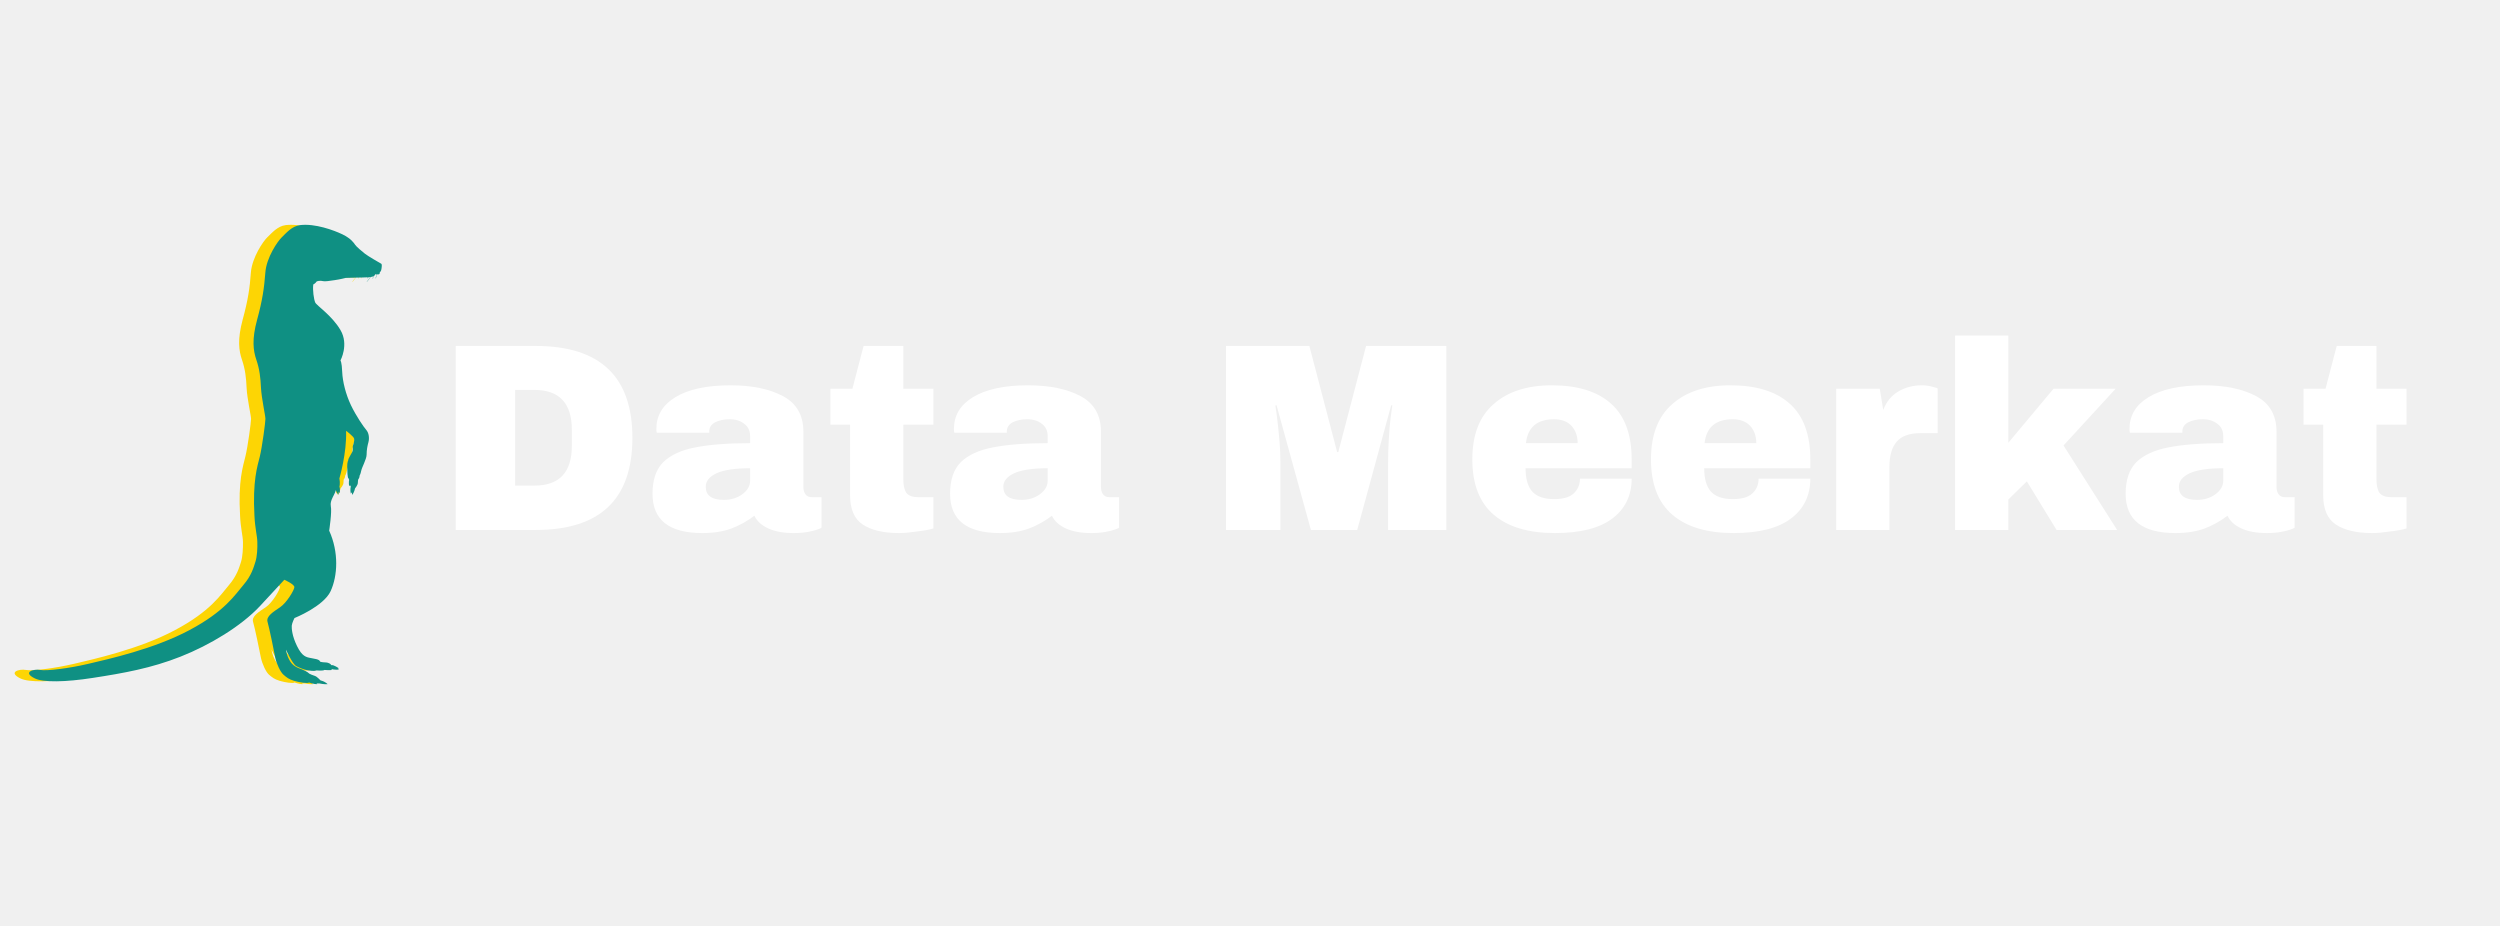
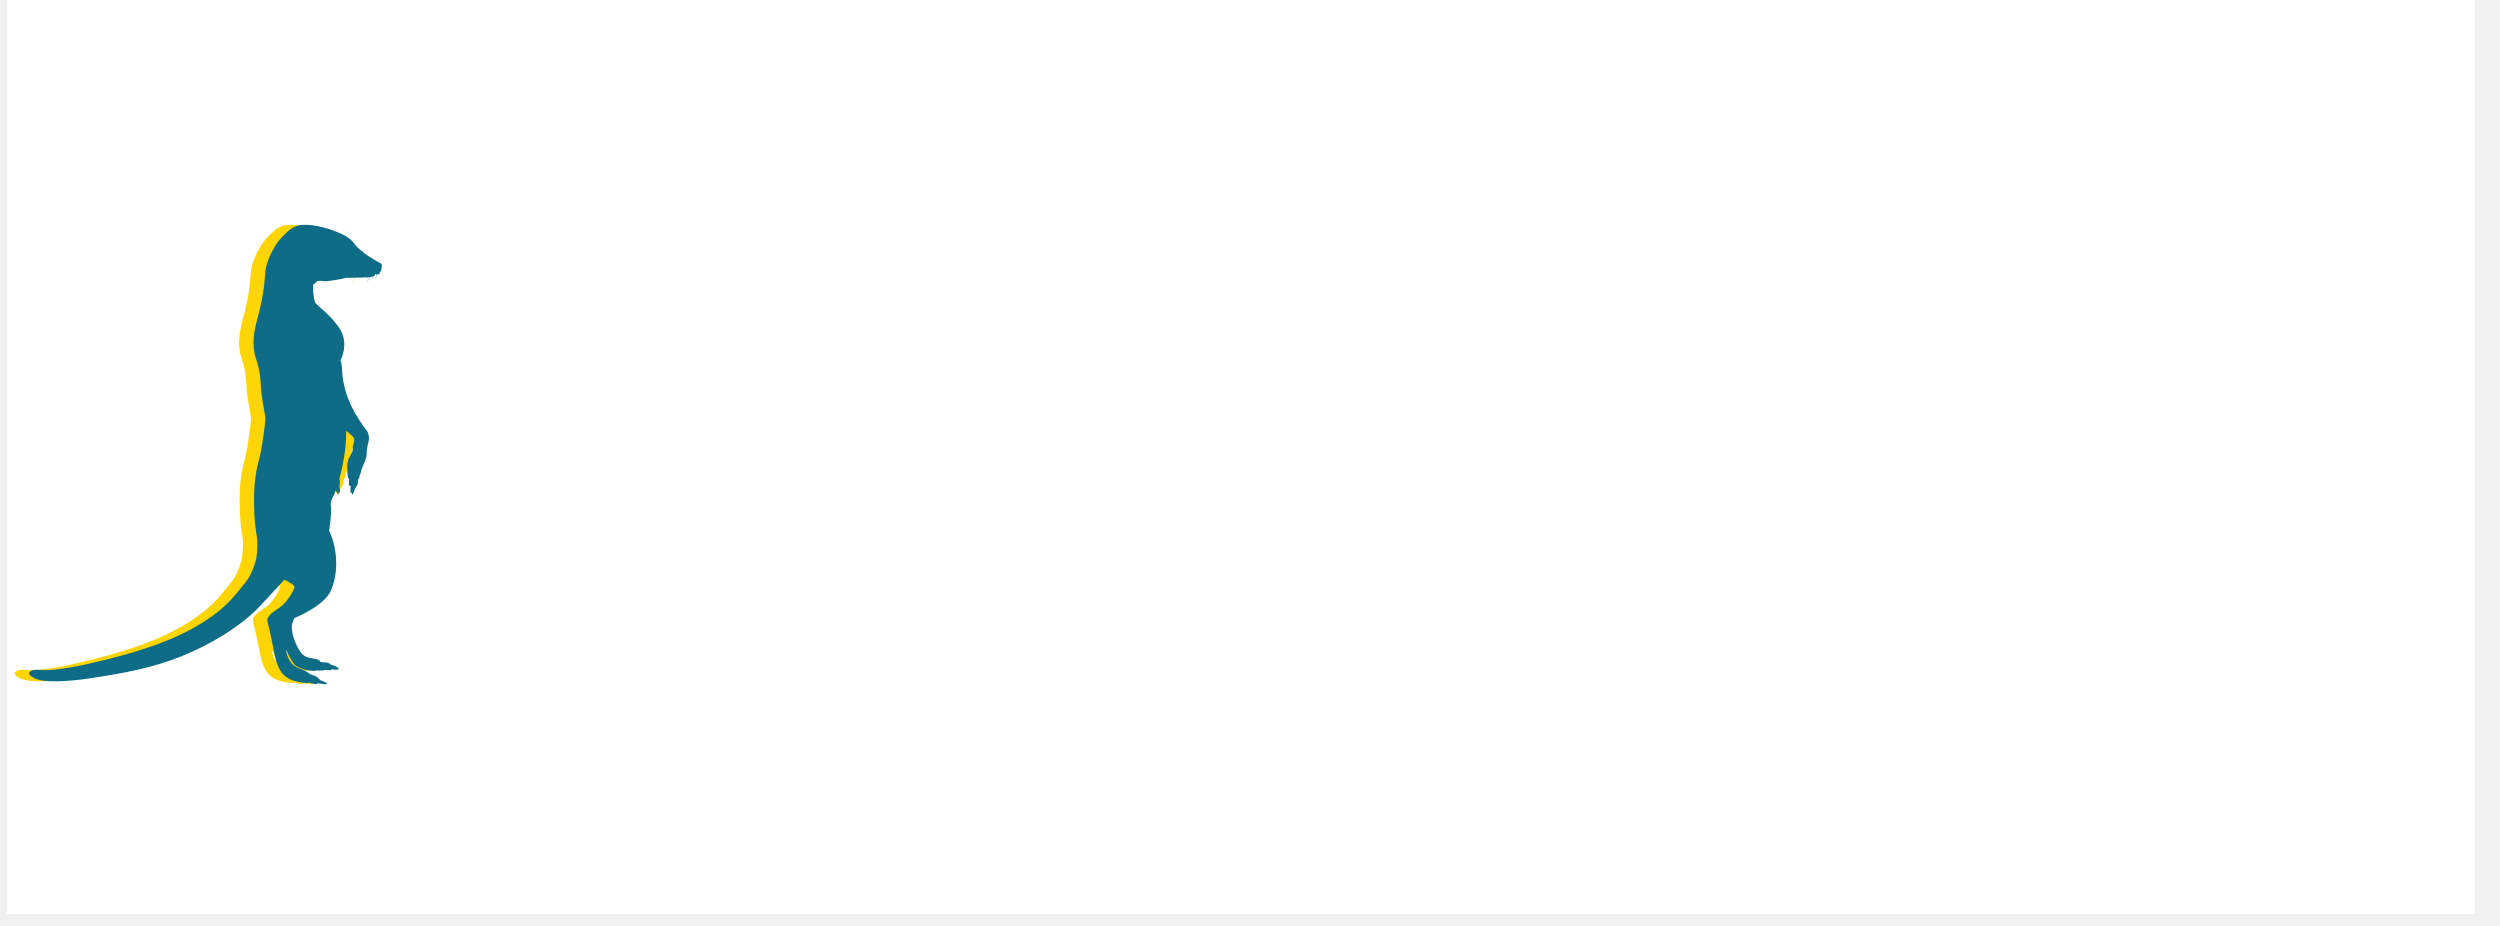
<svg xmlns="http://www.w3.org/2000/svg" width="135" zoomAndPan="magnify" viewBox="0 0 101.25 37.5" height="50" preserveAspectRatio="xMidYMid meet" version="1.0">
  <defs>
    <g />
-     <clipPath id="cd2e2c09ff">
+     <clipPath id="720bfbaa6a">
+       <path d="M 0.297 0 L 100.215 0 L 100.215 37.008 L 0.297 37.008 Z M 0.297 0 " clip-rule="nonzero" />
+     </clipPath>
+     <clipPath id="22f3f706a5">
      <path d="M 0.297 9.043 L 14.891 9.043 L 14.891 27.723 L 0.297 27.723 Z M 0.297 9.043 " clip-rule="nonzero" />
    </clipPath>
-     <clipPath id="a267492e3e">
+     <clipPath id="1ed15c5888">
      <path d="M 1 9.043 L 15.473 9.043 L 15.473 27.723 L 1 27.723 Z M 1 9.043 " clip-rule="nonzero" />
    </clipPath>
  </defs>
-   <g clip-path="url(#cd2e2c09ff)">
+   <g clip-path="url(#720bfbaa6a)">
+     <path fill="#ffffff" d="M 0.297 0 L 100.953 0 L 100.953 44.406 L 0.297 44.406 Z M 0.297 0 " fill-opacity="1" fill-rule="nonzero" />
+     <path fill="#ffffff" d="M 0.297 0 L 100.215 0 L 100.215 37.008 L 0.297 37.008 Z M 0.297 0 " fill-opacity="1" fill-rule="nonzero" />
+     <path fill="#ffffff" d="M 0.297 0 L 100.215 0 L 100.215 37.008 L 0.297 37.008 Z M 0.297 0 " fill-opacity="1" fill-rule="nonzero" />
+   </g>
+   <g clip-path="url(#22f3f706a5)">
    <path fill="#fdd504" d="M 1.047 27.133 C 1.305 27.18 2.191 27.074 3.004 26.883 C 3.812 26.691 5.645 26.289 7.086 25.52 C 8.531 24.754 8.941 24.082 9.273 23.695 C 9.602 23.309 9.691 22.973 9.762 22.754 C 9.828 22.539 9.844 22.199 9.84 21.949 C 9.836 21.703 9.746 21.398 9.723 20.887 C 9.641 19.465 9.84 18.898 9.938 18.488 C 10.039 18.082 10.168 17.09 10.168 16.965 C 10.168 16.84 10.008 16.137 9.988 15.715 C 9.969 15.293 9.93 14.949 9.801 14.574 C 9.672 14.199 9.613 13.746 9.828 12.945 C 10.047 12.145 10.117 11.656 10.16 11.043 C 10.207 10.43 10.66 9.766 10.832 9.605 C 11.008 9.441 11.234 9.16 11.57 9.117 C 12.168 9.043 12.93 9.32 13.285 9.492 C 13.641 9.668 13.75 9.84 13.801 9.914 C 13.848 9.992 14.082 10.184 14.195 10.273 C 14.309 10.367 14.816 10.66 14.852 10.68 C 14.887 10.695 14.883 10.785 14.867 10.891 C 14.852 10.996 14.797 11.023 14.797 11.023 C 14.797 11.023 14.805 11.086 14.773 11.105 C 14.758 11.113 14.715 11.117 14.676 11.113 C 14.668 11.176 14.652 11.23 14.637 11.273 C 14.637 11.273 14.633 11.277 14.629 11.273 C 14.629 11.273 14.625 11.27 14.629 11.27 C 14.645 11.23 14.656 11.172 14.664 11.113 C 14.633 11.113 14.605 11.109 14.605 11.109 C 14.605 11.109 14.613 11.156 14.535 11.191 C 14.531 11.242 14.52 11.285 14.52 11.285 C 14.52 11.285 14.52 11.289 14.516 11.289 C 14.512 11.285 14.508 11.285 14.512 11.281 C 14.512 11.281 14.52 11.242 14.523 11.195 C 14.5 11.203 14.469 11.215 14.43 11.219 C 14.348 11.332 14.281 11.41 14.281 11.41 C 14.277 11.414 14.277 11.414 14.273 11.414 C 14.27 11.41 14.27 11.406 14.27 11.406 C 14.273 11.406 14.336 11.328 14.414 11.223 C 14.395 11.223 14.371 11.227 14.344 11.227 C 14.332 11.242 14.316 11.254 14.297 11.27 C 14.297 11.27 14.293 11.27 14.289 11.266 C 14.289 11.266 14.289 11.262 14.293 11.258 C 14.305 11.25 14.316 11.238 14.328 11.23 C 14.051 11.246 13.449 11.246 13.426 11.254 C 13.34 11.285 12.617 11.422 12.504 11.387 C 12.391 11.355 12.238 11.379 12.223 11.418 C 12.207 11.461 12.105 11.527 12.105 11.52 C 12.074 11.746 12.129 12.125 12.184 12.25 C 12.238 12.375 12.859 12.777 13.207 13.367 C 13.551 13.957 13.207 14.598 13.207 14.598 C 13.207 14.598 13.262 14.66 13.277 15.059 C 13.289 15.457 13.418 15.969 13.625 16.406 C 13.836 16.84 14.141 17.285 14.25 17.41 C 14.359 17.535 14.383 17.742 14.34 17.906 C 14.293 18.066 14.266 18.223 14.266 18.41 C 14.266 18.594 14.07 18.926 14.047 19.066 C 14.023 19.203 13.973 19.277 13.977 19.27 C 13.988 19.34 13.922 19.418 13.922 19.418 C 13.922 19.418 13.91 19.473 13.91 19.559 C 13.91 19.645 13.793 19.781 13.793 19.781 C 13.773 19.91 13.68 20.051 13.68 20.047 C 13.672 20 13.66 19.938 13.66 19.938 C 13.66 19.938 13.621 19.996 13.621 19.992 C 13.586 19.828 13.621 19.699 13.621 19.699 L 13.586 19.648 C 13.586 19.648 13.559 19.699 13.551 19.688 C 13.531 19.516 13.559 19.434 13.559 19.434 C 13.559 19.434 13.531 19.387 13.531 19.375 C 13.488 19.371 13.484 19.074 13.477 18.895 C 13.473 18.711 13.523 18.641 13.523 18.633 C 13.512 18.578 13.617 18.441 13.676 18.312 C 13.734 18.184 13.68 18.129 13.711 18.051 C 13.738 17.969 13.773 17.832 13.754 17.758 C 13.734 17.68 13.438 17.445 13.434 17.449 C 13.469 18.34 13.16 19.375 13.16 19.375 C 13.203 19.578 13.16 19.719 13.16 19.711 C 13.207 19.828 13.172 19.977 13.172 19.977 L 13.133 19.914 C 13.133 19.941 13.121 20.043 13.121 20.039 C 13.059 19.973 13.02 19.848 13.02 19.848 C 12.969 20.051 12.766 20.262 12.816 20.5 C 12.863 20.734 12.746 21.484 12.746 21.492 C 13.141 22.367 13.094 23.316 12.805 23.941 C 12.52 24.562 11.344 25.031 11.344 25.031 C 11.344 25.031 11.242 25.223 11.234 25.34 C 11.223 25.453 11.242 25.758 11.445 26.168 C 11.648 26.582 11.812 26.617 12.016 26.652 C 12.219 26.688 12.273 26.703 12.32 26.73 C 12.371 26.754 12.379 26.797 12.379 26.797 C 12.379 26.797 12.441 26.824 12.598 26.828 C 12.758 26.836 12.816 26.906 12.84 26.941 C 12.914 26.906 13.148 27.07 13.148 27.07 L 13.098 27.078 C 13.098 27.078 13.141 27.117 13.148 27.113 C 13 27.145 12.824 27.094 12.824 27.094 C 12.824 27.094 12.871 27.137 12.871 27.133 C 12.797 27.152 12.559 27.133 12.555 27.133 C 12.516 27.176 12.223 27.152 12.223 27.152 C 12.133 27.195 11.934 27.156 11.828 27.137 C 11.723 27.117 11.523 27.039 11.406 26.973 C 11.258 26.883 11 26.312 11 26.312 C 11 26.312 11.012 26.504 11.145 26.742 C 11.273 26.977 11.441 27.035 11.656 27.117 C 11.875 27.203 11.922 27.266 11.949 27.285 C 11.973 27.305 12.078 27.344 12.172 27.375 C 12.266 27.406 12.395 27.559 12.395 27.555 C 12.633 27.617 12.688 27.719 12.688 27.711 C 12.562 27.723 12.348 27.68 12.348 27.68 L 12.23 27.68 L 12.266 27.707 C 12.125 27.715 11.93 27.641 11.93 27.641 C 11.871 27.688 11.555 27.641 11.328 27.574 C 11.102 27.504 11.031 27.438 10.902 27.332 C 10.773 27.227 10.617 26.883 10.566 26.633 C 10.516 26.383 10.32 25.414 10.25 25.188 C 10.18 24.957 10.496 24.773 10.766 24.59 C 11.031 24.41 11.336 23.891 11.336 23.777 C 11.336 23.66 10.934 23.48 10.934 23.48 C 10.934 23.48 10.684 23.746 9.934 24.555 C 9.184 25.359 7.918 26.125 6.73 26.594 C 5.543 27.062 4.43 27.262 3.16 27.457 C 2.078 27.625 1.172 27.645 0.828 27.477 C 0.301 27.219 0.789 27.082 1.047 27.133 " fill-opacity="1" fill-rule="nonzero" />
  </g>
-   <g clip-path="url(#a267492e3e)">
-     <path fill="#0f9083" d="M 1.629 27.133 C 1.887 27.18 2.777 27.074 3.586 26.883 C 4.398 26.691 6.227 26.289 7.672 25.52 C 9.113 24.754 9.523 24.082 9.855 23.695 C 10.188 23.309 10.273 22.973 10.344 22.754 C 10.414 22.539 10.43 22.199 10.422 21.949 C 10.418 21.703 10.328 21.398 10.305 20.887 C 10.227 19.465 10.422 18.898 10.523 18.488 C 10.621 18.082 10.75 17.09 10.75 16.965 C 10.75 16.84 10.594 16.137 10.57 15.715 C 10.551 15.293 10.512 14.949 10.383 14.574 C 10.254 14.199 10.195 13.746 10.414 12.945 C 10.633 12.145 10.699 11.656 10.746 11.043 C 10.789 10.43 11.246 9.766 11.418 9.605 C 11.59 9.441 11.816 9.16 12.152 9.117 C 12.754 9.043 13.512 9.32 13.871 9.492 C 14.227 9.668 14.332 9.84 14.383 9.914 C 14.434 9.992 14.664 10.184 14.777 10.273 C 14.891 10.367 15.402 10.66 15.438 10.68 C 15.473 10.695 15.465 10.785 15.449 10.891 C 15.438 10.996 15.383 11.023 15.383 11.023 C 15.383 11.023 15.387 11.086 15.355 11.105 C 15.344 11.113 15.297 11.117 15.258 11.113 C 15.25 11.176 15.238 11.23 15.223 11.273 C 15.219 11.273 15.219 11.277 15.215 11.273 C 15.211 11.273 15.211 11.27 15.211 11.27 C 15.227 11.23 15.238 11.172 15.25 11.113 C 15.215 11.113 15.188 11.109 15.188 11.109 C 15.188 11.109 15.199 11.156 15.121 11.191 C 15.117 11.242 15.105 11.285 15.105 11.285 C 15.105 11.285 15.102 11.289 15.098 11.289 C 15.094 11.285 15.094 11.285 15.094 11.281 C 15.094 11.281 15.105 11.242 15.109 11.195 C 15.086 11.203 15.055 11.215 15.012 11.219 C 14.934 11.332 14.863 11.41 14.863 11.41 C 14.863 11.414 14.859 11.414 14.859 11.414 C 14.859 11.414 14.855 11.414 14.855 11.414 C 14.852 11.41 14.852 11.406 14.855 11.406 C 14.855 11.406 14.922 11.328 14.996 11.223 C 14.977 11.223 14.957 11.227 14.93 11.227 C 14.914 11.242 14.898 11.254 14.883 11.27 C 14.879 11.27 14.875 11.27 14.875 11.266 C 14.871 11.266 14.871 11.262 14.875 11.258 C 14.891 11.25 14.902 11.238 14.914 11.23 C 14.633 11.246 14.035 11.246 14.008 11.254 C 13.922 11.285 13.203 11.422 13.09 11.387 C 12.973 11.355 12.824 11.379 12.809 11.418 C 12.789 11.461 12.688 11.527 12.688 11.52 C 12.656 11.746 12.711 12.125 12.766 12.25 C 12.82 12.375 13.445 12.777 13.789 13.367 C 14.137 13.957 13.789 14.598 13.789 14.598 C 13.789 14.598 13.844 14.66 13.859 15.059 C 13.875 15.457 14.004 15.969 14.211 16.406 C 14.418 16.84 14.723 17.285 14.832 17.41 C 14.941 17.535 14.965 17.742 14.922 17.906 C 14.879 18.066 14.848 18.223 14.848 18.41 C 14.848 18.594 14.656 18.926 14.629 19.066 C 14.605 19.203 14.555 19.277 14.562 19.27 C 14.57 19.34 14.508 19.418 14.508 19.418 C 14.508 19.418 14.492 19.473 14.492 19.559 C 14.492 19.645 14.379 19.781 14.379 19.781 C 14.359 19.91 14.266 20.051 14.266 20.047 C 14.254 20 14.246 19.938 14.246 19.938 C 14.246 19.938 14.207 19.996 14.207 19.992 C 14.172 19.828 14.207 19.699 14.207 19.699 L 14.172 19.648 C 14.172 19.648 14.141 19.699 14.137 19.688 C 14.117 19.516 14.141 19.434 14.141 19.434 C 14.141 19.434 14.117 19.387 14.117 19.375 C 14.07 19.371 14.066 19.074 14.062 18.895 C 14.059 18.711 14.105 18.641 14.105 18.633 C 14.098 18.578 14.199 18.441 14.262 18.312 C 14.32 18.184 14.266 18.129 14.293 18.051 C 14.324 17.969 14.359 17.832 14.34 17.758 C 14.32 17.68 14.023 17.445 14.016 17.449 C 14.051 18.34 13.746 19.375 13.746 19.375 C 13.785 19.578 13.746 19.719 13.746 19.711 C 13.789 19.828 13.754 19.977 13.754 19.977 L 13.715 19.914 C 13.715 19.941 13.707 20.043 13.707 20.039 C 13.641 19.973 13.602 19.848 13.602 19.848 C 13.555 20.051 13.352 20.262 13.398 20.5 C 13.449 20.734 13.332 21.484 13.332 21.492 C 13.727 22.367 13.676 23.316 13.391 23.941 C 13.102 24.562 11.926 25.031 11.926 25.031 C 11.926 25.031 11.828 25.223 11.816 25.34 C 11.809 25.453 11.828 25.758 12.031 26.168 C 12.234 26.582 12.395 26.617 12.598 26.652 C 12.801 26.688 12.855 26.703 12.906 26.73 C 12.953 26.754 12.965 26.797 12.965 26.797 C 12.965 26.797 13.023 26.824 13.184 26.828 C 13.34 26.836 13.402 26.906 13.422 26.941 C 13.496 26.906 13.73 27.07 13.73 27.07 L 13.68 27.078 C 13.68 27.078 13.727 27.117 13.73 27.113 C 13.582 27.145 13.41 27.094 13.41 27.094 C 13.41 27.094 13.453 27.137 13.453 27.133 C 13.379 27.152 13.145 27.133 13.137 27.133 C 13.098 27.176 12.809 27.152 12.809 27.152 C 12.715 27.195 12.52 27.156 12.414 27.137 C 12.309 27.117 12.105 27.039 11.992 26.973 C 11.84 26.883 11.582 26.312 11.582 26.312 C 11.582 26.312 11.594 26.504 11.727 26.742 C 11.859 26.977 12.023 27.035 12.242 27.117 C 12.457 27.203 12.504 27.266 12.531 27.285 C 12.559 27.305 12.664 27.344 12.754 27.375 C 12.848 27.406 12.98 27.559 12.98 27.555 C 13.215 27.617 13.27 27.719 13.27 27.711 C 13.145 27.723 12.934 27.68 12.934 27.68 L 12.816 27.68 L 12.848 27.707 C 12.711 27.715 12.516 27.641 12.516 27.641 C 12.457 27.688 12.141 27.641 11.91 27.574 C 11.684 27.504 11.613 27.438 11.488 27.332 C 11.359 27.227 11.199 26.883 11.148 26.633 C 11.102 26.383 10.902 25.414 10.836 25.188 C 10.766 24.957 11.082 24.773 11.348 24.59 C 11.613 24.41 11.922 23.891 11.922 23.777 C 11.922 23.66 11.516 23.48 11.516 23.48 C 11.516 23.48 11.27 23.746 10.52 24.555 C 9.766 25.359 8.5 26.125 7.312 26.594 C 6.129 27.062 5.012 27.262 3.746 27.457 C 2.664 27.625 1.758 27.645 1.414 27.477 C 0.883 27.219 1.371 27.082 1.629 27.133 " fill-opacity="1" fill-rule="nonzero" />
+   <g clip-path="url(#1ed15c5888)">
+     <path fill="#0e6c86" d="M 1.629 27.133 C 1.887 27.18 2.777 27.074 3.586 26.883 C 4.398 26.691 6.227 26.289 7.672 25.52 C 9.113 24.754 9.523 24.082 9.855 23.695 C 10.188 23.309 10.273 22.973 10.344 22.754 C 10.414 22.539 10.43 22.199 10.422 21.949 C 10.418 21.703 10.328 21.398 10.305 20.887 C 10.227 19.465 10.422 18.898 10.523 18.488 C 10.621 18.082 10.75 17.09 10.75 16.965 C 10.75 16.84 10.594 16.137 10.57 15.715 C 10.551 15.293 10.512 14.949 10.383 14.574 C 10.254 14.199 10.195 13.746 10.414 12.945 C 10.633 12.145 10.699 11.656 10.746 11.043 C 10.789 10.43 11.246 9.766 11.418 9.605 C 11.59 9.441 11.816 9.16 12.152 9.117 C 12.754 9.043 13.512 9.32 13.871 9.492 C 14.227 9.668 14.332 9.84 14.383 9.914 C 14.434 9.992 14.664 10.184 14.777 10.273 C 14.891 10.367 15.402 10.66 15.438 10.68 C 15.473 10.695 15.465 10.785 15.449 10.891 C 15.438 10.996 15.383 11.023 15.383 11.023 C 15.383 11.023 15.387 11.086 15.355 11.105 C 15.344 11.113 15.297 11.117 15.258 11.113 C 15.25 11.176 15.238 11.23 15.223 11.273 C 15.219 11.273 15.219 11.277 15.215 11.273 C 15.211 11.273 15.211 11.27 15.211 11.27 C 15.227 11.23 15.238 11.172 15.25 11.113 C 15.215 11.113 15.188 11.109 15.188 11.109 C 15.188 11.109 15.199 11.156 15.121 11.191 C 15.117 11.242 15.105 11.285 15.105 11.285 C 15.105 11.285 15.102 11.289 15.098 11.289 C 15.094 11.285 15.094 11.285 15.094 11.281 C 15.094 11.281 15.105 11.242 15.109 11.195 C 15.086 11.203 15.055 11.215 15.012 11.219 C 14.934 11.332 14.863 11.41 14.863 11.41 C 14.863 11.414 14.859 11.414 14.859 11.414 C 14.859 11.414 14.855 11.414 14.855 11.414 C 14.852 11.41 14.852 11.406 14.855 11.406 C 14.855 11.406 14.922 11.328 14.996 11.223 C 14.977 11.223 14.957 11.227 14.93 11.227 C 14.914 11.242 14.898 11.254 14.883 11.27 C 14.879 11.27 14.875 11.27 14.875 11.266 C 14.871 11.266 14.871 11.262 14.875 11.258 C 14.891 11.25 14.902 11.238 14.914 11.23 C 14.633 11.246 14.035 11.246 14.008 11.254 C 13.922 11.285 13.203 11.422 13.09 11.387 C 12.973 11.355 12.824 11.379 12.809 11.418 C 12.789 11.461 12.688 11.527 12.688 11.52 C 12.656 11.746 12.711 12.125 12.766 12.25 C 12.82 12.375 13.445 12.777 13.789 13.367 C 14.137 13.957 13.789 14.598 13.789 14.598 C 13.789 14.598 13.844 14.66 13.859 15.059 C 13.875 15.457 14.004 15.969 14.211 16.406 C 14.418 16.84 14.723 17.285 14.832 17.41 C 14.941 17.535 14.965 17.742 14.922 17.906 C 14.879 18.066 14.848 18.223 14.848 18.41 C 14.848 18.594 14.656 18.926 14.629 19.066 C 14.605 19.203 14.555 19.277 14.562 19.27 C 14.57 19.34 14.508 19.418 14.508 19.418 C 14.508 19.418 14.492 19.473 14.492 19.559 C 14.492 19.645 14.379 19.781 14.379 19.781 C 14.359 19.91 14.266 20.051 14.266 20.047 C 14.254 20 14.246 19.938 14.246 19.938 C 14.246 19.938 14.207 19.996 14.207 19.992 C 14.172 19.828 14.207 19.699 14.207 19.699 L 14.172 19.648 C 14.172 19.648 14.141 19.699 14.137 19.688 C 14.117 19.516 14.141 19.434 14.141 19.434 C 14.141 19.434 14.117 19.387 14.117 19.375 C 14.07 19.371 14.066 19.074 14.062 18.895 C 14.059 18.711 14.105 18.641 14.105 18.633 C 14.098 18.578 14.199 18.441 14.262 18.312 C 14.32 18.184 14.266 18.129 14.293 18.051 C 14.324 17.969 14.359 17.832 14.34 17.758 C 14.32 17.68 14.023 17.445 14.016 17.449 C 14.051 18.34 13.746 19.375 13.746 19.375 C 13.785 19.578 13.746 19.719 13.746 19.711 C 13.789 19.828 13.754 19.977 13.754 19.977 L 13.715 19.914 C 13.715 19.941 13.707 20.043 13.707 20.039 C 13.641 19.973 13.602 19.848 13.602 19.848 C 13.555 20.051 13.352 20.262 13.398 20.5 C 13.449 20.734 13.332 21.484 13.332 21.492 C 13.727 22.367 13.676 23.316 13.391 23.941 C 13.102 24.562 11.926 25.031 11.926 25.031 C 11.926 25.031 11.828 25.223 11.816 25.34 C 11.809 25.453 11.828 25.758 12.031 26.168 C 12.234 26.582 12.395 26.617 12.598 26.652 C 12.801 26.688 12.855 26.703 12.906 26.73 C 12.953 26.754 12.965 26.797 12.965 26.797 C 12.965 26.797 13.023 26.824 13.184 26.828 C 13.34 26.836 13.402 26.906 13.422 26.941 C 13.496 26.906 13.73 27.07 13.73 27.07 L 13.68 27.078 C 13.68 27.078 13.727 27.117 13.73 27.113 C 13.582 27.145 13.41 27.094 13.41 27.094 C 13.41 27.094 13.453 27.137 13.453 27.133 C 13.379 27.152 13.145 27.133 13.137 27.133 C 13.098 27.176 12.809 27.152 12.809 27.152 C 12.715 27.195 12.52 27.156 12.414 27.137 C 12.309 27.117 12.105 27.039 11.992 26.973 C 11.84 26.883 11.582 26.312 11.582 26.312 C 11.582 26.312 11.594 26.504 11.727 26.742 C 11.859 26.977 12.023 27.035 12.242 27.117 C 12.457 27.203 12.504 27.266 12.531 27.285 C 12.559 27.305 12.664 27.344 12.754 27.375 C 12.848 27.406 12.98 27.559 12.98 27.555 C 13.215 27.617 13.27 27.719 13.27 27.711 C 13.145 27.723 12.934 27.68 12.934 27.68 L 12.816 27.68 L 12.848 27.707 C 12.711 27.715 12.516 27.641 12.516 27.641 C 12.457 27.688 12.141 27.641 11.91 27.574 C 11.684 27.504 11.613 27.438 11.488 27.332 C 11.359 27.227 11.199 26.883 11.148 26.633 C 11.102 26.383 10.902 25.414 10.836 25.188 C 10.766 24.957 11.082 24.773 11.348 24.59 C 11.613 24.41 11.922 23.891 11.922 23.777 C 11.922 23.66 11.516 23.48 11.516 23.48 C 11.516 23.48 11.27 23.746 10.52 24.555 C 9.766 25.359 8.5 26.125 7.312 26.594 C 6.129 27.062 5.012 27.262 3.746 27.457 C 2.664 27.625 1.758 27.645 1.414 27.477 C 0.883 27.219 1.371 27.082 1.629 27.133 " fill-opacity="1" fill-rule="nonzero" />
  </g>
  <g fill="#ffffff" fill-opacity="1">
    <g transform="translate(17.65936, 21.46382)">
      <g>
        <path d="M 4.031 -7.453 C 6.645 -7.453 7.953 -6.211 7.953 -3.734 C 7.953 -1.242 6.645 0 4.031 0 L 0.797 0 L 0.797 -7.453 Z M 3.203 -1.797 L 3.984 -1.797 C 4.992 -1.797 5.5 -2.332 5.5 -3.406 L 5.5 -4.062 C 5.5 -5.133 4.992 -5.672 3.984 -5.672 L 3.203 -5.672 Z M 3.203 -1.797 " />
      </g>
    </g>
  </g>
  <g fill="#ffffff" fill-opacity="1">
    <g transform="translate(26.09879, 21.46382)">
      <g>
        <path d="M 3.484 -5.859 C 4.359 -5.859 5.066 -5.711 5.609 -5.422 C 6.16 -5.129 6.438 -4.648 6.438 -3.984 L 6.438 -1.75 C 6.438 -1.633 6.461 -1.535 6.516 -1.453 C 6.578 -1.367 6.664 -1.328 6.781 -1.328 L 7.172 -1.328 L 7.172 -0.094 C 7.148 -0.07 7.094 -0.047 7 -0.016 C 6.914 0.016 6.789 0.047 6.625 0.078 C 6.457 0.109 6.266 0.125 6.047 0.125 C 5.629 0.125 5.285 0.062 5.016 -0.062 C 4.742 -0.188 4.555 -0.359 4.453 -0.578 C 4.18 -0.367 3.875 -0.195 3.531 -0.062 C 3.195 0.062 2.801 0.125 2.344 0.125 C 1 0.125 0.328 -0.406 0.328 -1.469 C 0.328 -2.031 0.473 -2.457 0.766 -2.75 C 1.066 -3.039 1.5 -3.238 2.062 -3.344 C 2.633 -3.457 3.375 -3.516 4.281 -3.516 L 4.281 -3.797 C 4.281 -4.016 4.203 -4.18 4.047 -4.297 C 3.891 -4.422 3.691 -4.484 3.453 -4.484 C 3.223 -4.484 3.023 -4.441 2.859 -4.359 C 2.703 -4.273 2.625 -4.148 2.625 -3.984 L 2.625 -3.938 L 0.5 -3.938 C 0.488 -3.969 0.484 -4.02 0.484 -4.094 C 0.484 -4.633 0.738 -5.062 1.25 -5.375 C 1.77 -5.695 2.516 -5.859 3.484 -5.859 Z M 4.281 -2.5 C 3.664 -2.5 3.211 -2.43 2.922 -2.297 C 2.629 -2.16 2.484 -1.977 2.484 -1.75 C 2.484 -1.395 2.727 -1.219 3.219 -1.219 C 3.5 -1.219 3.742 -1.289 3.953 -1.438 C 4.172 -1.594 4.281 -1.781 4.281 -2 Z M 4.281 -2.5 " />
      </g>
    </g>
  </g>
  <g fill="#ffffff" fill-opacity="1">
    <g transform="translate(33.33413, 21.46382)">
      <g>
        <path d="M 4.469 -5.719 L 4.469 -4.266 L 3.25 -4.266 L 3.25 -2.078 C 3.25 -1.816 3.289 -1.625 3.375 -1.5 C 3.469 -1.383 3.629 -1.328 3.859 -1.328 L 4.469 -1.328 L 4.469 -0.062 C 4.289 -0.008 4.066 0.031 3.797 0.062 C 3.523 0.102 3.285 0.125 3.078 0.125 C 2.441 0.125 1.953 0.008 1.609 -0.219 C 1.266 -0.445 1.094 -0.844 1.094 -1.406 L 1.094 -4.266 L 0.297 -4.266 L 0.297 -5.719 L 1.188 -5.719 L 1.641 -7.453 L 3.25 -7.453 L 3.25 -5.719 Z M 4.469 -5.719 " />
      </g>
    </g>
  </g>
  <g fill="#ffffff" fill-opacity="1">
    <g transform="translate(38.15046, 21.46382)">
      <g>
        <path d="M 3.484 -5.859 C 4.359 -5.859 5.066 -5.711 5.609 -5.422 C 6.16 -5.129 6.438 -4.648 6.438 -3.984 L 6.438 -1.75 C 6.438 -1.633 6.461 -1.535 6.516 -1.453 C 6.578 -1.367 6.664 -1.328 6.781 -1.328 L 7.172 -1.328 L 7.172 -0.094 C 7.148 -0.07 7.094 -0.047 7 -0.016 C 6.914 0.016 6.789 0.047 6.625 0.078 C 6.457 0.109 6.266 0.125 6.047 0.125 C 5.629 0.125 5.285 0.062 5.016 -0.062 C 4.742 -0.188 4.555 -0.359 4.453 -0.578 C 4.18 -0.367 3.875 -0.195 3.531 -0.062 C 3.195 0.062 2.801 0.125 2.344 0.125 C 1 0.125 0.328 -0.406 0.328 -1.469 C 0.328 -2.031 0.473 -2.457 0.766 -2.75 C 1.066 -3.039 1.5 -3.238 2.062 -3.344 C 2.633 -3.457 3.375 -3.516 4.281 -3.516 L 4.281 -3.797 C 4.281 -4.016 4.203 -4.18 4.047 -4.297 C 3.891 -4.422 3.691 -4.484 3.453 -4.484 C 3.223 -4.484 3.023 -4.441 2.859 -4.359 C 2.703 -4.273 2.625 -4.148 2.625 -3.984 L 2.625 -3.938 L 0.5 -3.938 C 0.488 -3.969 0.484 -4.02 0.484 -4.094 C 0.484 -4.633 0.738 -5.062 1.25 -5.375 C 1.77 -5.695 2.516 -5.859 3.484 -5.859 Z M 4.281 -2.5 C 3.664 -2.5 3.211 -2.43 2.922 -2.297 C 2.629 -2.16 2.484 -1.977 2.484 -1.75 C 2.484 -1.395 2.727 -1.219 3.219 -1.219 C 3.5 -1.219 3.742 -1.289 3.953 -1.438 C 4.172 -1.594 4.281 -1.781 4.281 -2 Z M 4.281 -2.5 " />
      </g>
    </g>
  </g>
  <g fill="#ffffff" fill-opacity="1">
    <g transform="translate(45.38581, 21.46382)">
      <g />
    </g>
  </g>
  <g fill="#ffffff" fill-opacity="1">
    <g transform="translate(48.99806, 21.46382)">
      <g>
        <path d="M 7.219 0 L 7.219 -2.688 C 7.219 -3.02 7.227 -3.359 7.25 -3.703 C 7.27 -4.055 7.297 -4.352 7.328 -4.594 C 7.359 -4.832 7.379 -4.984 7.391 -5.047 L 7.344 -5.047 L 5.969 0 L 4.094 0 L 2.703 -5.047 L 2.656 -5.047 C 2.664 -4.973 2.688 -4.816 2.719 -4.578 C 2.75 -4.348 2.781 -4.055 2.812 -3.703 C 2.844 -3.359 2.859 -3.02 2.859 -2.688 L 2.859 0 L 0.656 0 L 0.656 -7.453 L 4.031 -7.453 L 5.156 -3.156 L 5.203 -3.156 L 6.328 -7.453 L 9.578 -7.453 L 9.578 0 Z M 7.219 0 " />
      </g>
    </g>
  </g>
  <g fill="#ffffff" fill-opacity="1">
    <g transform="translate(59.23819, 21.46382)">
      <g>
        <path d="M 3.609 -5.859 C 4.66 -5.859 5.461 -5.609 6.016 -5.109 C 6.566 -4.617 6.844 -3.867 6.844 -2.859 L 6.844 -2.5 L 2.547 -2.5 C 2.547 -2.082 2.633 -1.77 2.812 -1.562 C 3 -1.352 3.297 -1.25 3.703 -1.25 C 4.055 -1.25 4.316 -1.32 4.484 -1.469 C 4.66 -1.625 4.75 -1.828 4.75 -2.078 L 6.844 -2.078 C 6.844 -1.391 6.578 -0.848 6.047 -0.453 C 5.523 -0.066 4.754 0.125 3.734 0.125 C 2.672 0.125 1.848 -0.117 1.266 -0.609 C 0.68 -1.109 0.391 -1.859 0.391 -2.859 C 0.391 -3.848 0.676 -4.594 1.25 -5.094 C 1.82 -5.602 2.609 -5.859 3.609 -5.859 Z M 3.703 -4.484 C 3.016 -4.484 2.633 -4.16 2.562 -3.516 L 4.656 -3.516 C 4.656 -3.805 4.57 -4.039 4.406 -4.219 C 4.238 -4.395 4.004 -4.484 3.703 -4.484 Z M 3.703 -4.484 " />
      </g>
    </g>
  </g>
  <g fill="#ffffff" fill-opacity="1">
    <g transform="translate(66.47354, 21.46382)">
      <g>
        <path d="M 3.609 -5.859 C 4.66 -5.859 5.461 -5.609 6.016 -5.109 C 6.566 -4.617 6.844 -3.867 6.844 -2.859 L 6.844 -2.5 L 2.547 -2.5 C 2.547 -2.082 2.633 -1.77 2.812 -1.562 C 3 -1.352 3.297 -1.25 3.703 -1.25 C 4.055 -1.25 4.316 -1.32 4.484 -1.469 C 4.66 -1.625 4.75 -1.828 4.75 -2.078 L 6.844 -2.078 C 6.844 -1.391 6.578 -0.848 6.047 -0.453 C 5.523 -0.066 4.754 0.125 3.734 0.125 C 2.672 0.125 1.848 -0.117 1.266 -0.609 C 0.68 -1.109 0.391 -1.859 0.391 -2.859 C 0.391 -3.848 0.676 -4.594 1.25 -5.094 C 1.82 -5.602 2.609 -5.859 3.609 -5.859 Z M 3.703 -4.484 C 3.016 -4.484 2.633 -4.16 2.562 -3.516 L 4.656 -3.516 C 4.656 -3.805 4.57 -4.039 4.406 -4.219 C 4.238 -4.395 4.004 -4.484 3.703 -4.484 Z M 3.703 -4.484 " />
      </g>
    </g>
  </g>
  <g fill="#ffffff" fill-opacity="1">
    <g transform="translate(73.70889, 21.46382)">
      <g>
        <path d="M 4.125 -5.859 C 4.289 -5.859 4.438 -5.836 4.562 -5.797 C 4.695 -5.766 4.766 -5.742 4.766 -5.734 L 4.766 -3.922 L 4.078 -3.922 C 3.629 -3.922 3.305 -3.805 3.109 -3.578 C 2.91 -3.348 2.812 -3.004 2.812 -2.547 L 2.812 0 L 0.656 0 L 0.656 -5.719 L 2.422 -5.719 L 2.562 -4.859 C 2.688 -5.191 2.891 -5.441 3.172 -5.609 C 3.453 -5.773 3.77 -5.859 4.125 -5.859 Z M 4.125 -5.859 " />
      </g>
    </g>
  </g>
  <g fill="#ffffff" fill-opacity="1">
    <g transform="translate(78.52522, 21.46382)">
      <g>
        <path d="M 4.641 -5.719 L 7.156 -5.719 L 5.047 -3.422 L 7.219 0 L 4.766 0 L 3.562 -1.969 L 2.812 -1.234 L 2.812 0 L 0.656 0 L 0.656 -7.875 L 2.812 -7.875 L 2.812 -3.531 Z M 4.641 -5.719 " />
      </g>
    </g>
  </g>
  <g fill="#ffffff" fill-opacity="1">
    <g transform="translate(85.76056, 21.46382)">
      <g>
        <path d="M 3.484 -5.859 C 4.359 -5.859 5.066 -5.711 5.609 -5.422 C 6.16 -5.129 6.438 -4.648 6.438 -3.984 L 6.438 -1.75 C 6.438 -1.633 6.461 -1.535 6.516 -1.453 C 6.578 -1.367 6.664 -1.328 6.781 -1.328 L 7.172 -1.328 L 7.172 -0.094 C 7.148 -0.07 7.094 -0.047 7 -0.016 C 6.914 0.016 6.789 0.047 6.625 0.078 C 6.457 0.109 6.266 0.125 6.047 0.125 C 5.629 0.125 5.285 0.062 5.016 -0.062 C 4.742 -0.188 4.555 -0.359 4.453 -0.578 C 4.18 -0.367 3.875 -0.195 3.531 -0.062 C 3.195 0.062 2.801 0.125 2.344 0.125 C 1 0.125 0.328 -0.406 0.328 -1.469 C 0.328 -2.031 0.473 -2.457 0.766 -2.75 C 1.066 -3.039 1.5 -3.238 2.062 -3.344 C 2.633 -3.457 3.375 -3.516 4.281 -3.516 L 4.281 -3.797 C 4.281 -4.016 4.203 -4.18 4.047 -4.297 C 3.891 -4.422 3.691 -4.484 3.453 -4.484 C 3.223 -4.484 3.023 -4.441 2.859 -4.359 C 2.703 -4.273 2.625 -4.148 2.625 -3.984 L 2.625 -3.938 L 0.5 -3.938 C 0.488 -3.969 0.484 -4.02 0.484 -4.094 C 0.484 -4.633 0.738 -5.062 1.25 -5.375 C 1.77 -5.695 2.516 -5.859 3.484 -5.859 Z M 4.281 -2.5 C 3.664 -2.5 3.211 -2.43 2.922 -2.297 C 2.629 -2.16 2.484 -1.977 2.484 -1.75 C 2.484 -1.395 2.727 -1.219 3.219 -1.219 C 3.5 -1.219 3.742 -1.289 3.953 -1.438 C 4.172 -1.594 4.281 -1.781 4.281 -2 Z M 4.281 -2.5 " />
      </g>
    </g>
  </g>
  <g fill="#ffffff" fill-opacity="1">
    <g transform="translate(92.99591, 21.46382)">
      <g>
        <path d="M 4.469 -5.719 L 4.469 -4.266 L 3.25 -4.266 L 3.25 -2.078 C 3.25 -1.816 3.289 -1.625 3.375 -1.5 C 3.469 -1.383 3.629 -1.328 3.859 -1.328 L 4.469 -1.328 L 4.469 -0.062 C 4.289 -0.008 4.066 0.031 3.797 0.062 C 3.523 0.102 3.285 0.125 3.078 0.125 C 2.441 0.125 1.953 0.008 1.609 -0.219 C 1.266 -0.445 1.094 -0.844 1.094 -1.406 L 1.094 -4.266 L 0.297 -4.266 L 0.297 -5.719 L 1.188 -5.719 L 1.641 -7.453 L 3.25 -7.453 L 3.25 -5.719 Z M 4.469 -5.719 " />
      </g>
    </g>
  </g>
</svg>
